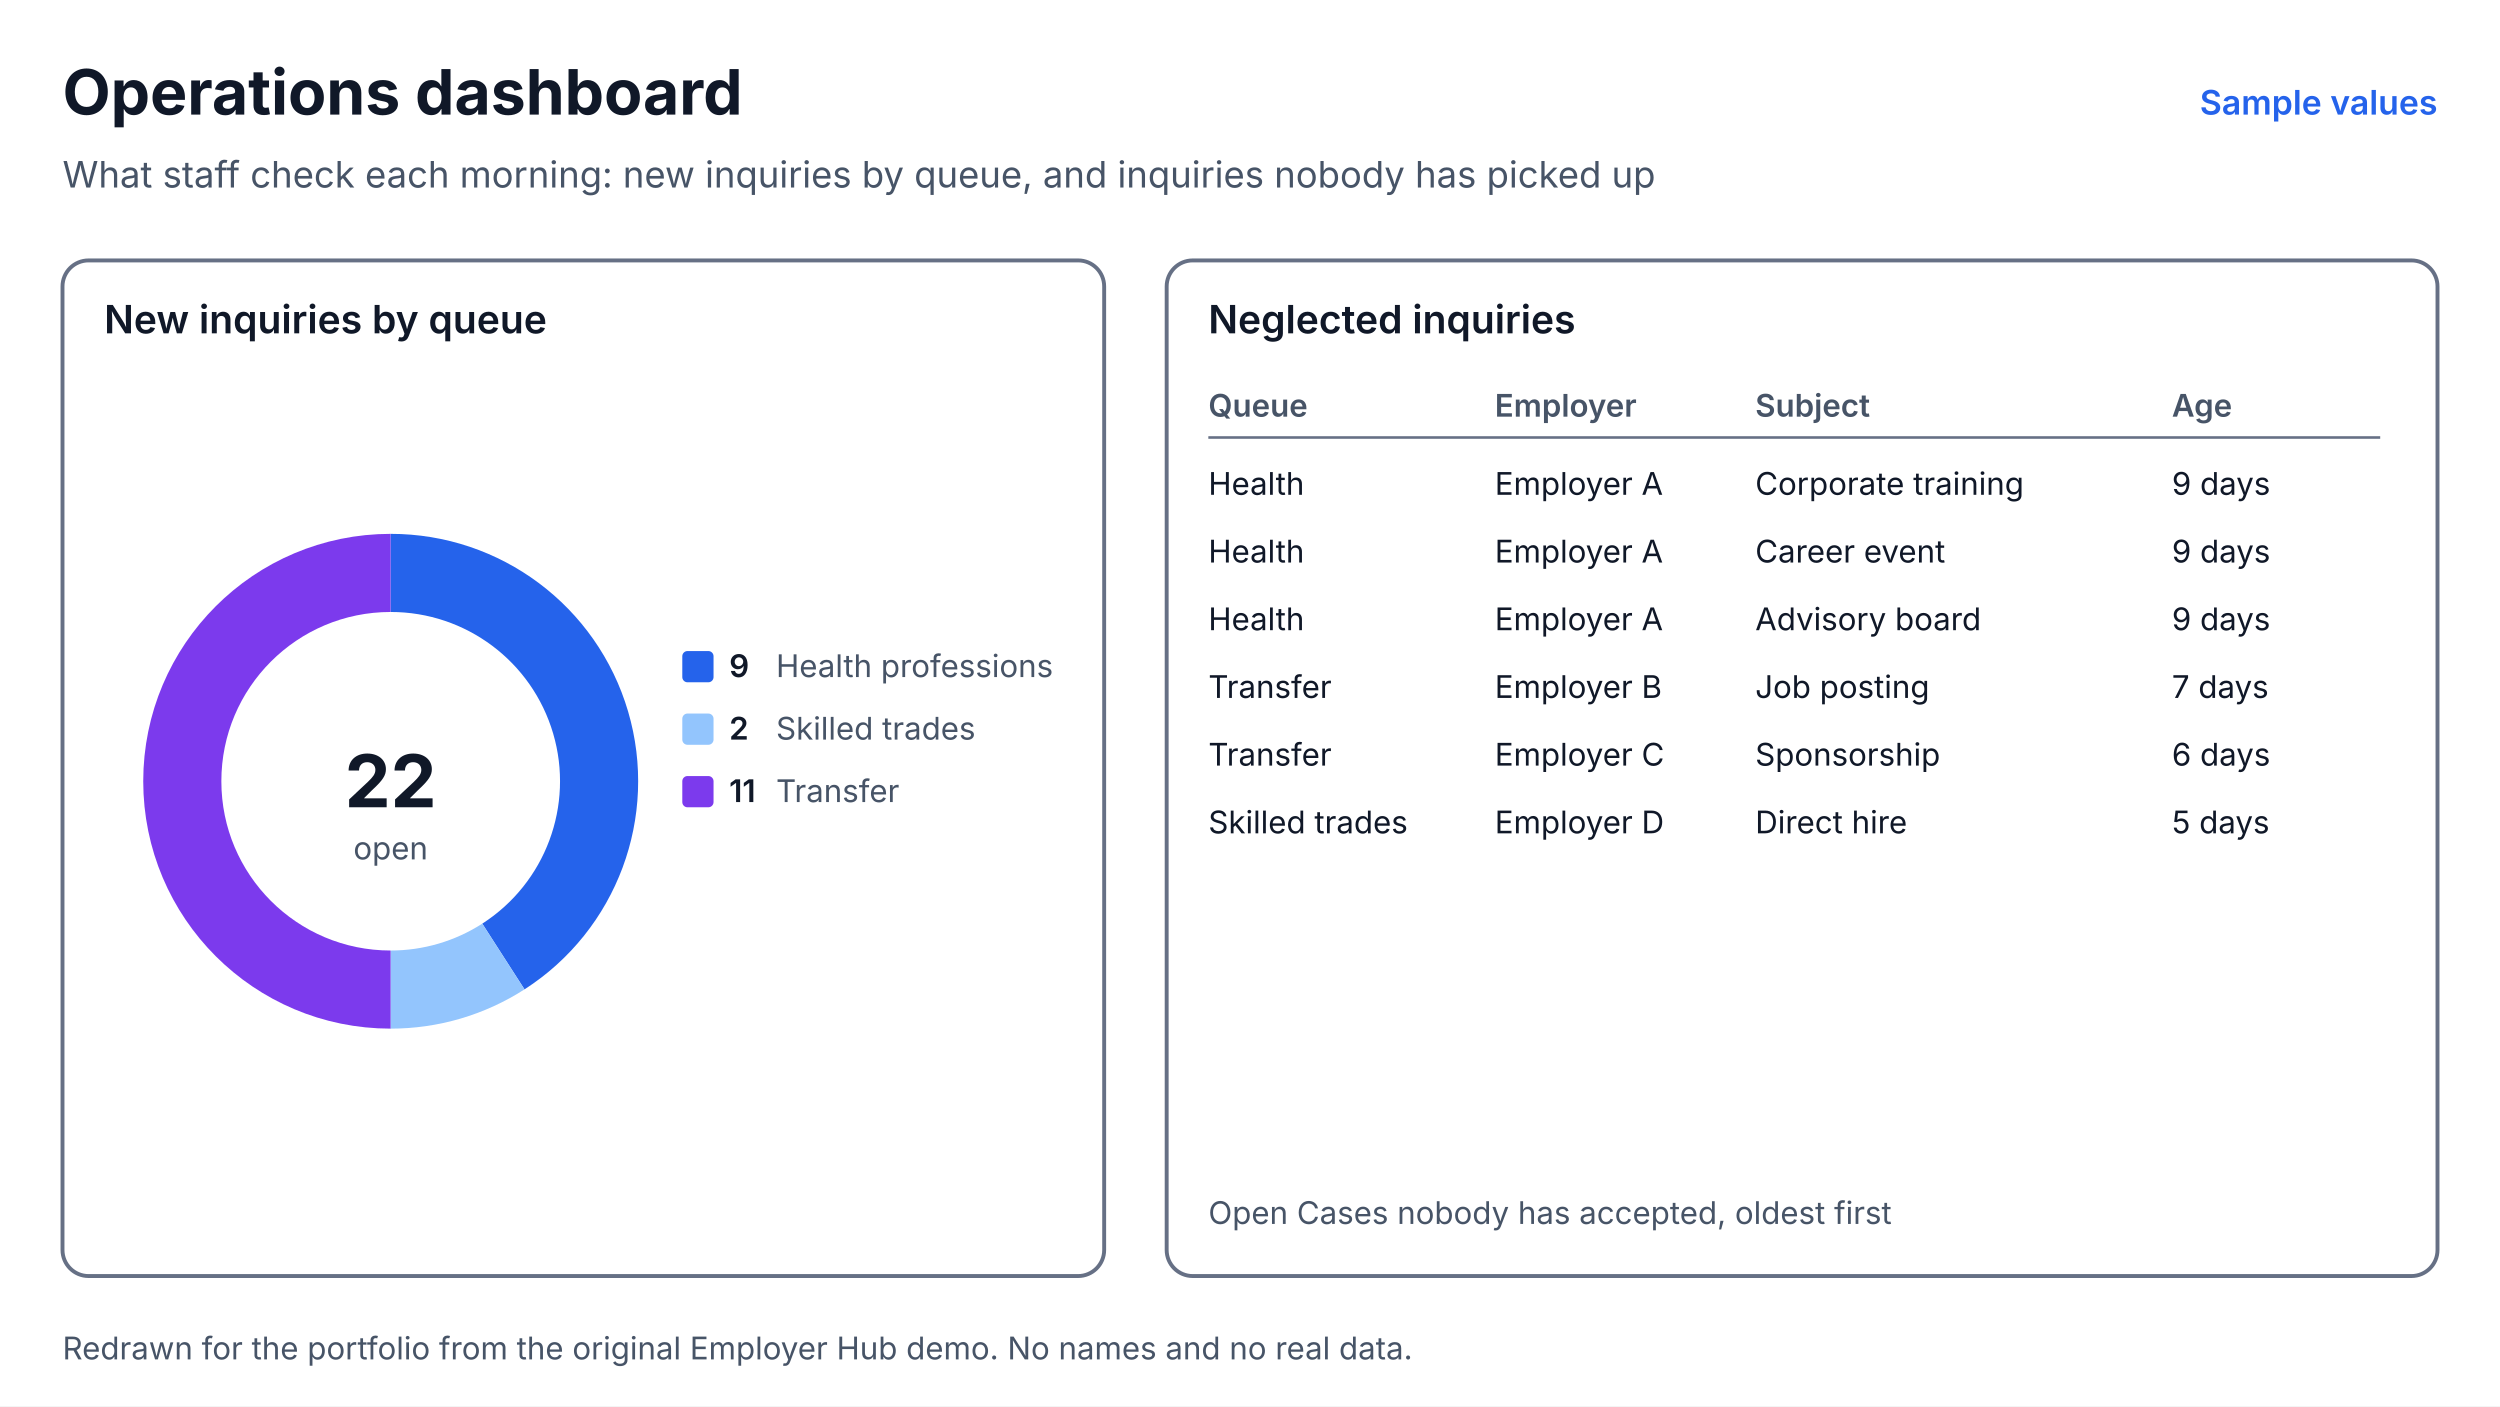
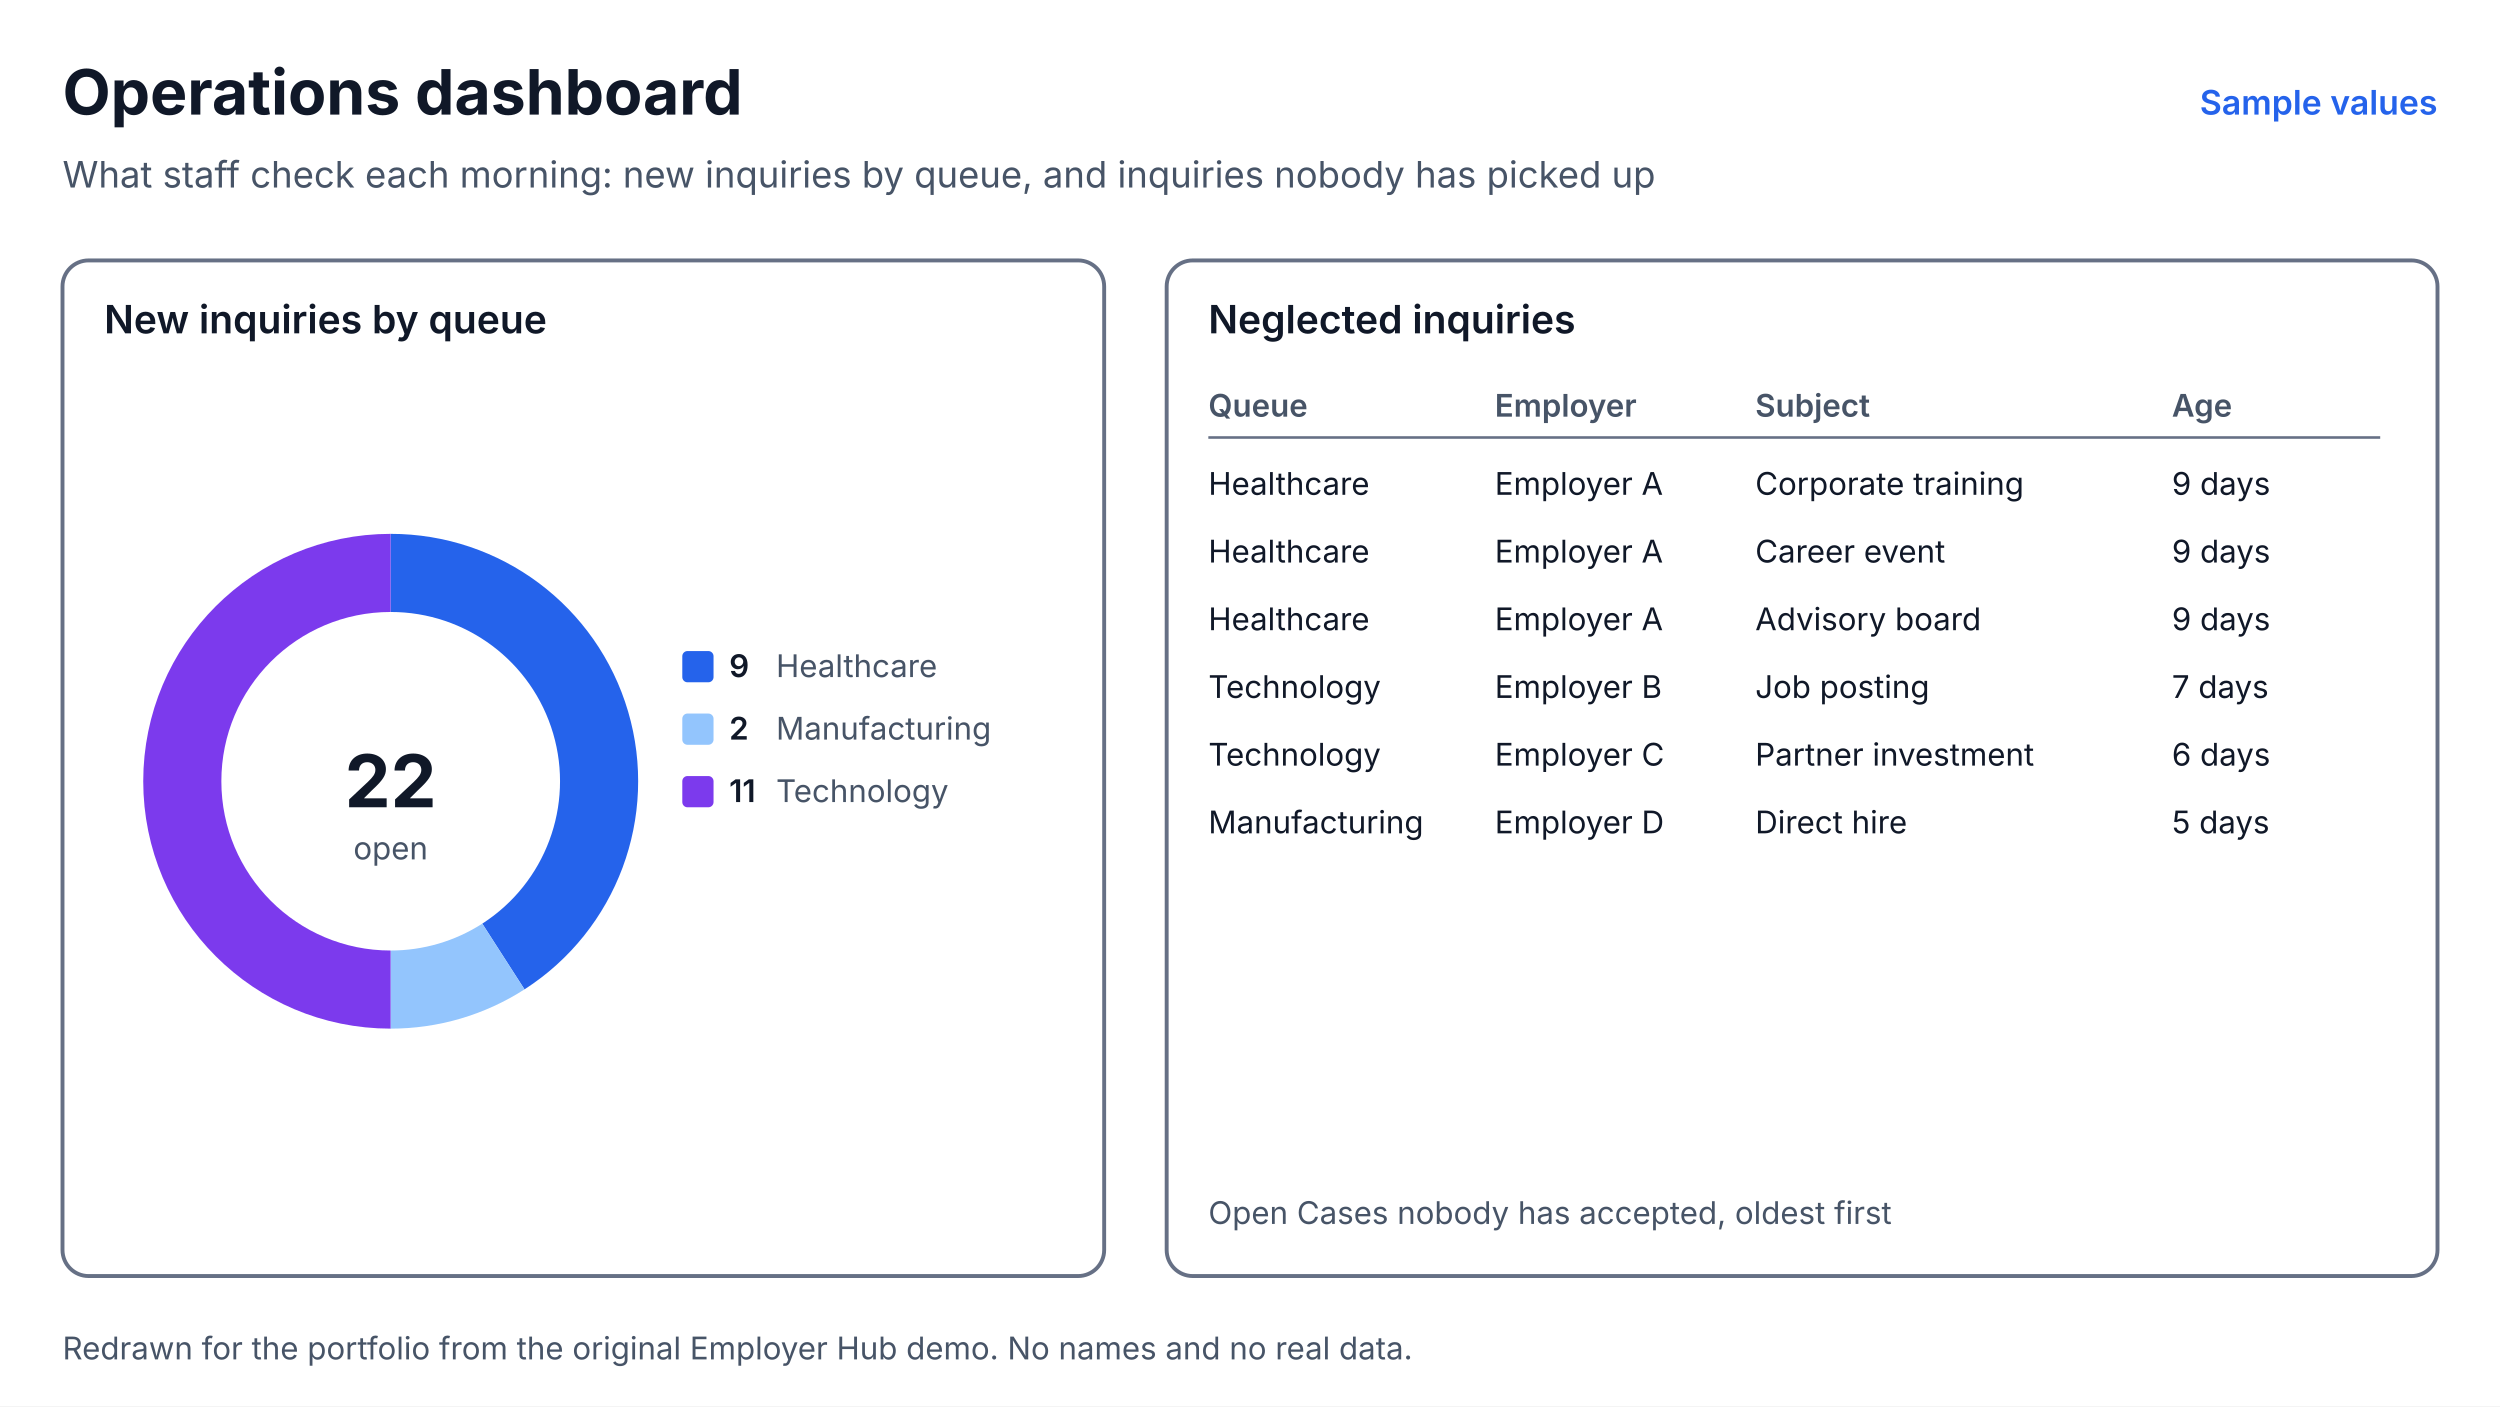
<svg xmlns="http://www.w3.org/2000/svg" viewBox="0 0 960 540" width="960" height="540" role="img" aria-labelledby="t d">
  <defs>
    <marker id="arrow" viewBox="0 0 10 10" refX="9" refY="5" markerWidth="8" markerHeight="8" orient="auto-start-reverse">
      <path d="M0 0L10 5L0 10z" fill="#2563EB" />
    </marker>
  </defs>
  <rect width="960" height="540" fill="#FFFFFF" />
  <text x="24" y="44" font-family="Inter, system-ui, sans-serif" font-size="24" font-weight="700" fill="#101828" text-anchor="start">Operations dashboard</text>
  <text x="24" y="72" font-family="Inter, system-ui, sans-serif" font-size="14" font-weight="400" fill="#475467" text-anchor="start">What staff check each morning: new inquiries by queue, and inquiries nobody has picked up</text>
  <text x="936" y="44" font-family="Inter, system-ui, sans-serif" font-size="13" font-weight="600" fill="#2563EB" text-anchor="end">Sample values</text>
  <rect x="24" y="100" width="400" height="390" rx="10" fill="#FFFFFF" stroke="#667085" stroke-width="1.5" />
  <text x="40" y="128" font-family="Inter, system-ui, sans-serif" font-size="15" font-weight="600" fill="#101828" text-anchor="start">New inquiries by queue</text>
  <path d="M150.0 220.0 A80 80 0 0 1 193.3 367.3" fill="none" stroke="#2563EB" stroke-width="30" />
  <path d="M193.3 367.3 A80 80 0 0 1 150.0 380.0" fill="none" stroke="#93C5FD" stroke-width="30" />
  <path d="M150.0 380.0 A80 80 0 0 1 150.0 220.0" fill="none" stroke="#7C3AED" stroke-width="30" />
  <text x="150" y="310" font-family="Inter, system-ui, sans-serif" font-size="28" font-weight="700" fill="#101828" text-anchor="middle">22</text>
  <text x="150" y="330" font-family="Inter, system-ui, sans-serif" font-size="12" font-weight="400" fill="#475467" text-anchor="middle">open</text>
  <rect x="262" y="250" width="12" height="12" rx="2" fill="#2563EB" />
  <text x="280" y="260" font-family="Inter, system-ui, sans-serif" font-size="12" font-weight="600" fill="#101828" text-anchor="start">9</text>
-   <text x="298" y="260" font-family="Inter, system-ui, sans-serif" font-size="12" font-weight="400" fill="#475467" text-anchor="start">Health professions</text>
+   <text x="298" y="260" font-family="Inter, system-ui, sans-serif" font-size="12" font-weight="400" fill="#475467" text-anchor="start">Healthcare</text>
  <rect x="262" y="274" width="12" height="12" rx="2" fill="#93C5FD" />
  <text x="280" y="284" font-family="Inter, system-ui, sans-serif" font-size="12" font-weight="600" fill="#101828" text-anchor="start">2</text>
-   <text x="298" y="284" font-family="Inter, system-ui, sans-serif" font-size="12" font-weight="400" fill="#475467" text-anchor="start">Skilled trades</text>
+   <text x="298" y="284" font-family="Inter, system-ui, sans-serif" font-size="12" font-weight="400" fill="#475467" text-anchor="start">Manufacturing</text>
  <rect x="262" y="298" width="12" height="12" rx="2" fill="#7C3AED" />
  <text x="280" y="308" font-family="Inter, system-ui, sans-serif" font-size="12" font-weight="600" fill="#101828" text-anchor="start">11</text>
-   <text x="298" y="308" font-family="Inter, system-ui, sans-serif" font-size="12" font-weight="400" fill="#475467" text-anchor="start">Transfer</text>
+   <text x="298" y="308" font-family="Inter, system-ui, sans-serif" font-size="12" font-weight="400" fill="#475467" text-anchor="start">Technology</text>
  <rect x="448" y="100" width="488" height="390" rx="10" fill="#FFFFFF" stroke="#667085" stroke-width="1.5" />
  <text x="464" y="128" font-family="Inter, system-ui, sans-serif" font-size="15" font-weight="600" fill="#101828" text-anchor="start">Neglected inquiries</text>
  <text x="464" y="160" font-family="Inter, system-ui, sans-serif" font-size="12" font-weight="600" fill="#475467" text-anchor="start">Queue</text>
  <text x="574" y="160" font-family="Inter, system-ui, sans-serif" font-size="12" font-weight="600" fill="#475467" text-anchor="start">Employer</text>
  <text x="674" y="160" font-family="Inter, system-ui, sans-serif" font-size="12" font-weight="600" fill="#475467" text-anchor="start">Subject</text>
  <text x="834" y="160" font-family="Inter, system-ui, sans-serif" font-size="12" font-weight="600" fill="#475467" text-anchor="start">Age</text>
  <line x1="464" y1="168" x2="914" y2="168" stroke="#667085" stroke-width="1" />
-   <text x="464" y="190" font-family="Inter, system-ui, sans-serif" font-size="12" font-weight="400" fill="#101828" text-anchor="start">Health</text>
+   <text x="464" y="190" font-family="Inter, system-ui, sans-serif" font-size="12" font-weight="400" fill="#101828" text-anchor="start">Healthcare</text>
  <text x="574" y="190" font-family="Inter, system-ui, sans-serif" font-size="12" font-weight="400" fill="#101828" text-anchor="start">Employer A</text>
  <text x="674" y="190" font-family="Inter, system-ui, sans-serif" font-size="12" font-weight="400" fill="#101828" text-anchor="start">Corporate training</text>
  <text x="834" y="190" font-family="Inter, system-ui, sans-serif" font-size="12" font-weight="400" fill="#101828" text-anchor="start">9 days</text>
-   <text x="464" y="216" font-family="Inter, system-ui, sans-serif" font-size="12" font-weight="400" fill="#101828" text-anchor="start">Health</text>
+   <text x="464" y="216" font-family="Inter, system-ui, sans-serif" font-size="12" font-weight="400" fill="#101828" text-anchor="start">Healthcare</text>
  <text x="574" y="216" font-family="Inter, system-ui, sans-serif" font-size="12" font-weight="400" fill="#101828" text-anchor="start">Employer A</text>
  <text x="674" y="216" font-family="Inter, system-ui, sans-serif" font-size="12" font-weight="400" fill="#101828" text-anchor="start">Career event</text>
  <text x="834" y="216" font-family="Inter, system-ui, sans-serif" font-size="12" font-weight="400" fill="#101828" text-anchor="start">9 days</text>
-   <text x="464" y="242" font-family="Inter, system-ui, sans-serif" font-size="12" font-weight="400" fill="#101828" text-anchor="start">Health</text>
+   <text x="464" y="242" font-family="Inter, system-ui, sans-serif" font-size="12" font-weight="400" fill="#101828" text-anchor="start">Healthcare</text>
  <text x="574" y="242" font-family="Inter, system-ui, sans-serif" font-size="12" font-weight="400" fill="#101828" text-anchor="start">Employer A</text>
  <text x="674" y="242" font-family="Inter, system-ui, sans-serif" font-size="12" font-weight="400" fill="#101828" text-anchor="start">Advisory board</text>
  <text x="834" y="242" font-family="Inter, system-ui, sans-serif" font-size="12" font-weight="400" fill="#101828" text-anchor="start">9 days</text>
-   <text x="464" y="268" font-family="Inter, system-ui, sans-serif" font-size="12" font-weight="400" fill="#101828" text-anchor="start">Transfer</text>
+   <text x="464" y="268" font-family="Inter, system-ui, sans-serif" font-size="12" font-weight="400" fill="#101828" text-anchor="start">Technology</text>
  <text x="574" y="268" font-family="Inter, system-ui, sans-serif" font-size="12" font-weight="400" fill="#101828" text-anchor="start">Employer B</text>
  <text x="674" y="268" font-family="Inter, system-ui, sans-serif" font-size="12" font-weight="400" fill="#101828" text-anchor="start">Job posting</text>
  <text x="834" y="268" font-family="Inter, system-ui, sans-serif" font-size="12" font-weight="400" fill="#101828" text-anchor="start">7 days</text>
-   <text x="464" y="294" font-family="Inter, system-ui, sans-serif" font-size="12" font-weight="400" fill="#101828" text-anchor="start">Transfer</text>
+   <text x="464" y="294" font-family="Inter, system-ui, sans-serif" font-size="12" font-weight="400" fill="#101828" text-anchor="start">Technology</text>
  <text x="574" y="294" font-family="Inter, system-ui, sans-serif" font-size="12" font-weight="400" fill="#101828" text-anchor="start">Employer C</text>
-   <text x="674" y="294" font-family="Inter, system-ui, sans-serif" font-size="12" font-weight="400" fill="#101828" text-anchor="start">Sponsorship</text>
+   <text x="674" y="294" font-family="Inter, system-ui, sans-serif" font-size="12" font-weight="400" fill="#101828" text-anchor="start">Partner investment</text>
  <text x="834" y="294" font-family="Inter, system-ui, sans-serif" font-size="12" font-weight="400" fill="#101828" text-anchor="start">6 days</text>
-   <text x="464" y="320" font-family="Inter, system-ui, sans-serif" font-size="12" font-weight="400" fill="#101828" text-anchor="start">Skilled trades</text>
+   <text x="464" y="320" font-family="Inter, system-ui, sans-serif" font-size="12" font-weight="400" fill="#101828" text-anchor="start">Manufacturing</text>
  <text x="574" y="320" font-family="Inter, system-ui, sans-serif" font-size="12" font-weight="400" fill="#101828" text-anchor="start">Employer D</text>
  <text x="674" y="320" font-family="Inter, system-ui, sans-serif" font-size="12" font-weight="400" fill="#101828" text-anchor="start">Direct hire</text>
  <text x="834" y="320" font-family="Inter, system-ui, sans-serif" font-size="12" font-weight="400" fill="#101828" text-anchor="start">5 days</text>
  <text x="464" y="470" font-family="Inter, system-ui, sans-serif" font-size="12" font-weight="400" fill="#475467" text-anchor="start">Open Cases nobody has accepted, oldest first</text>
  <text x="24" y="522" font-family="Inter, system-ui, sans-serif" font-size="12" font-weight="400" fill="#475467" text-anchor="start">Redrawn for the portfolio from the original Employer Hub demo. No names and no real data.</text>
</svg>
